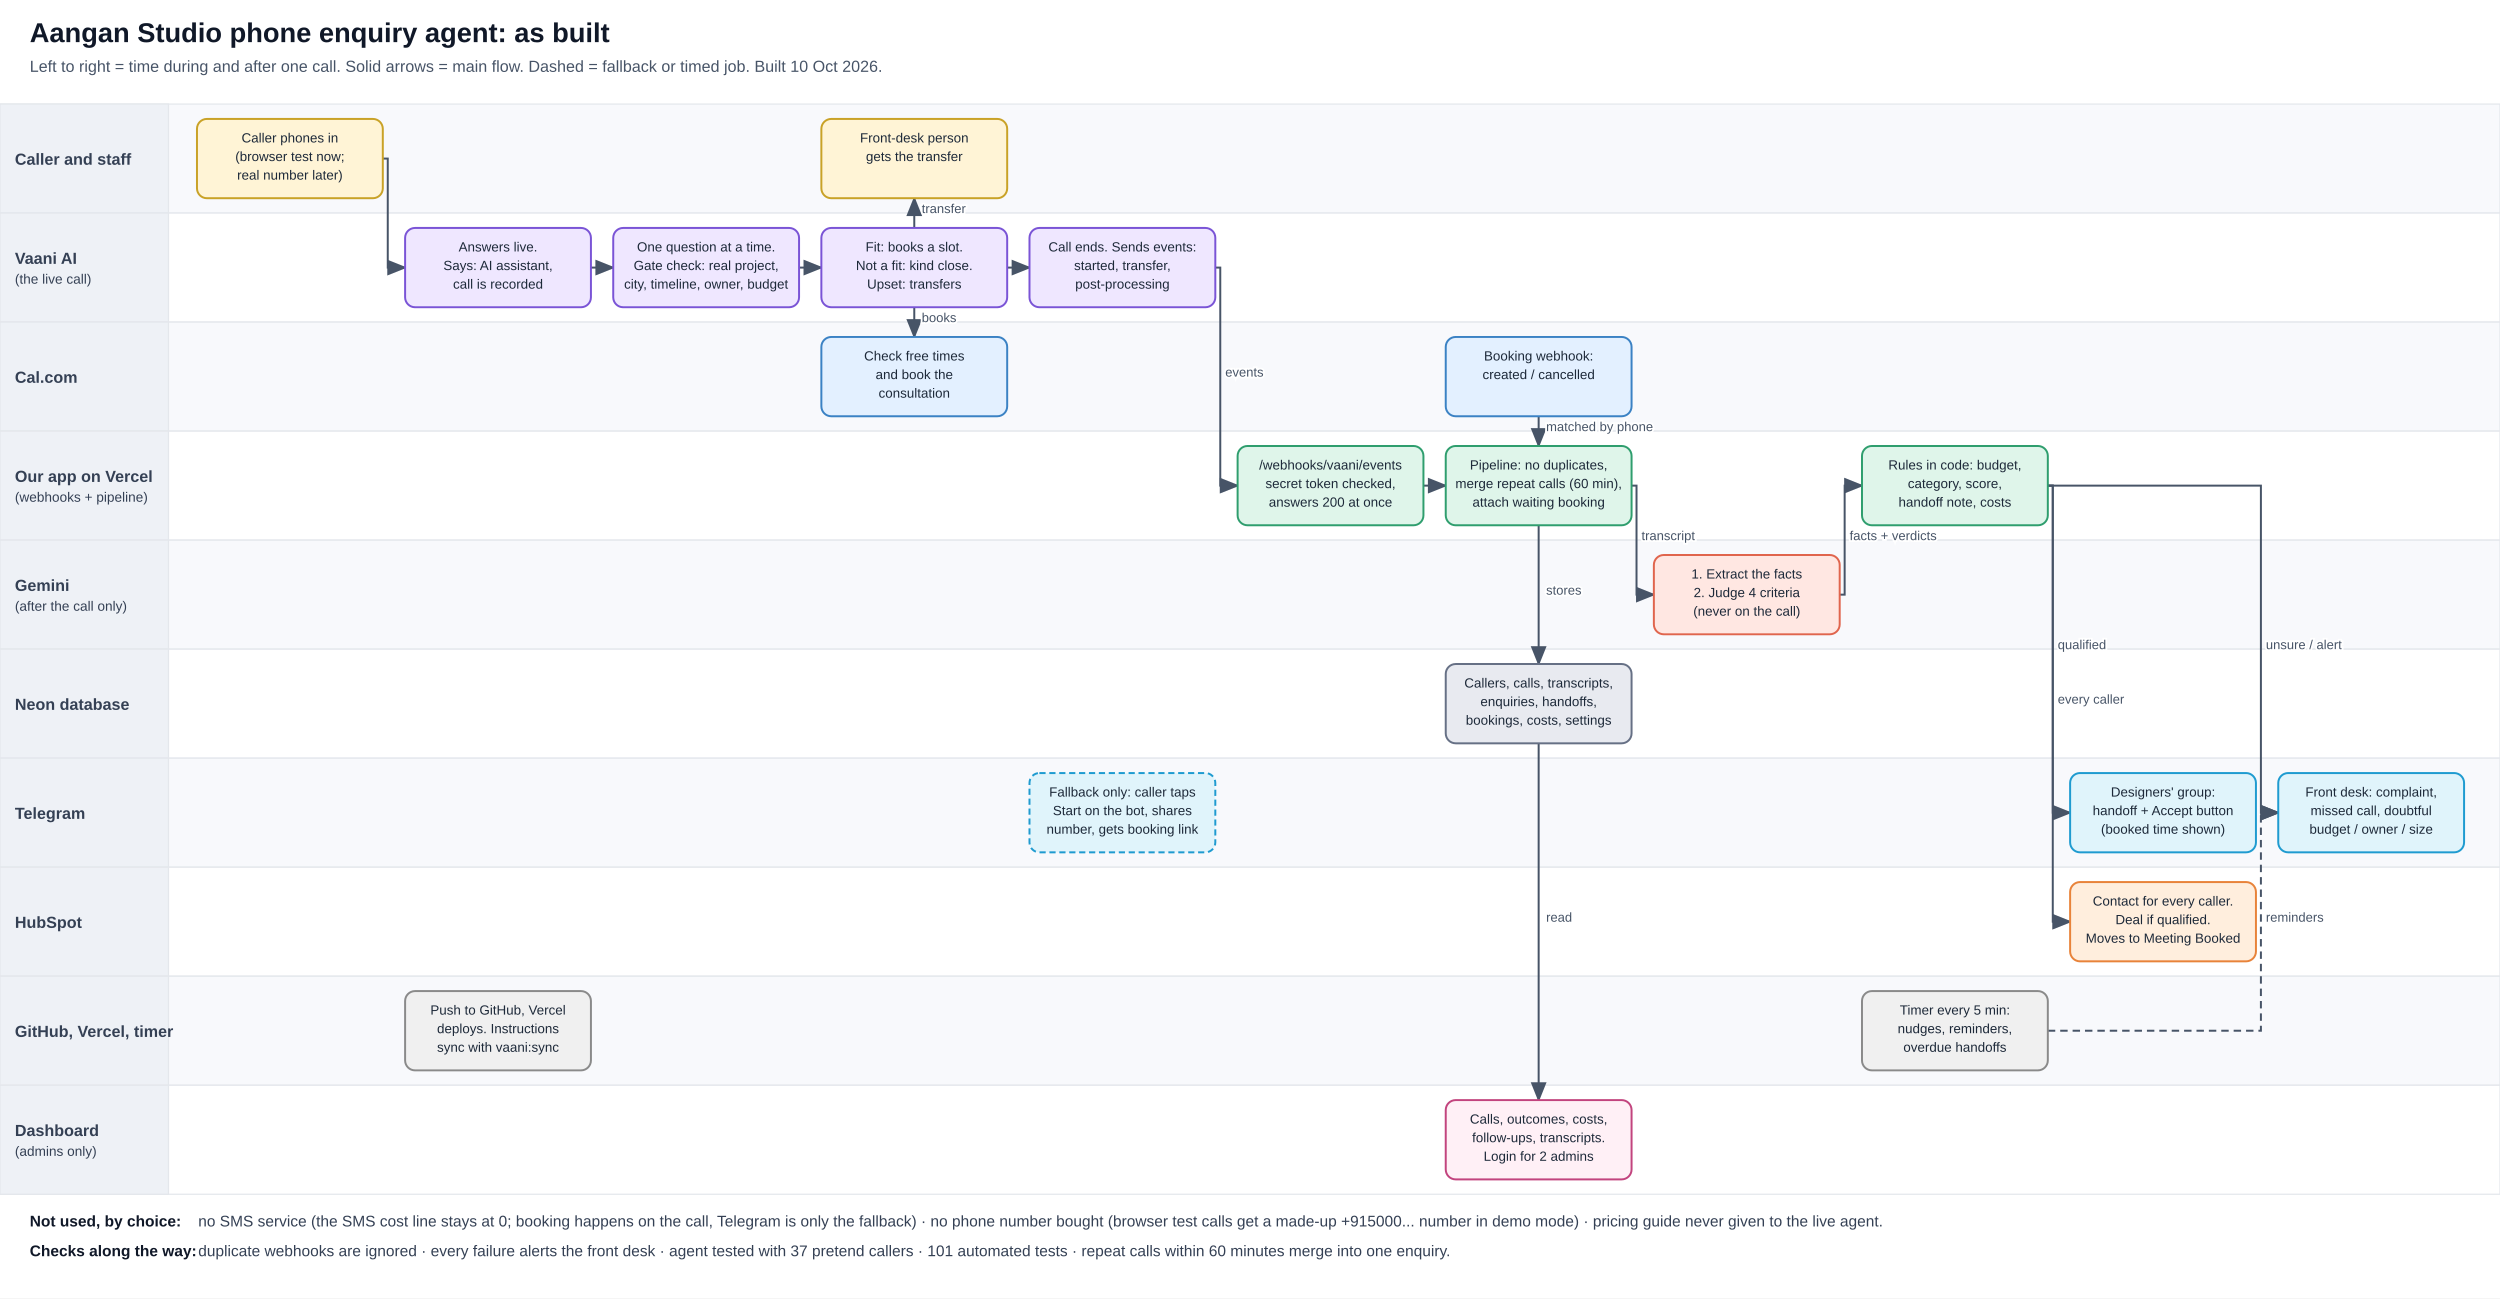
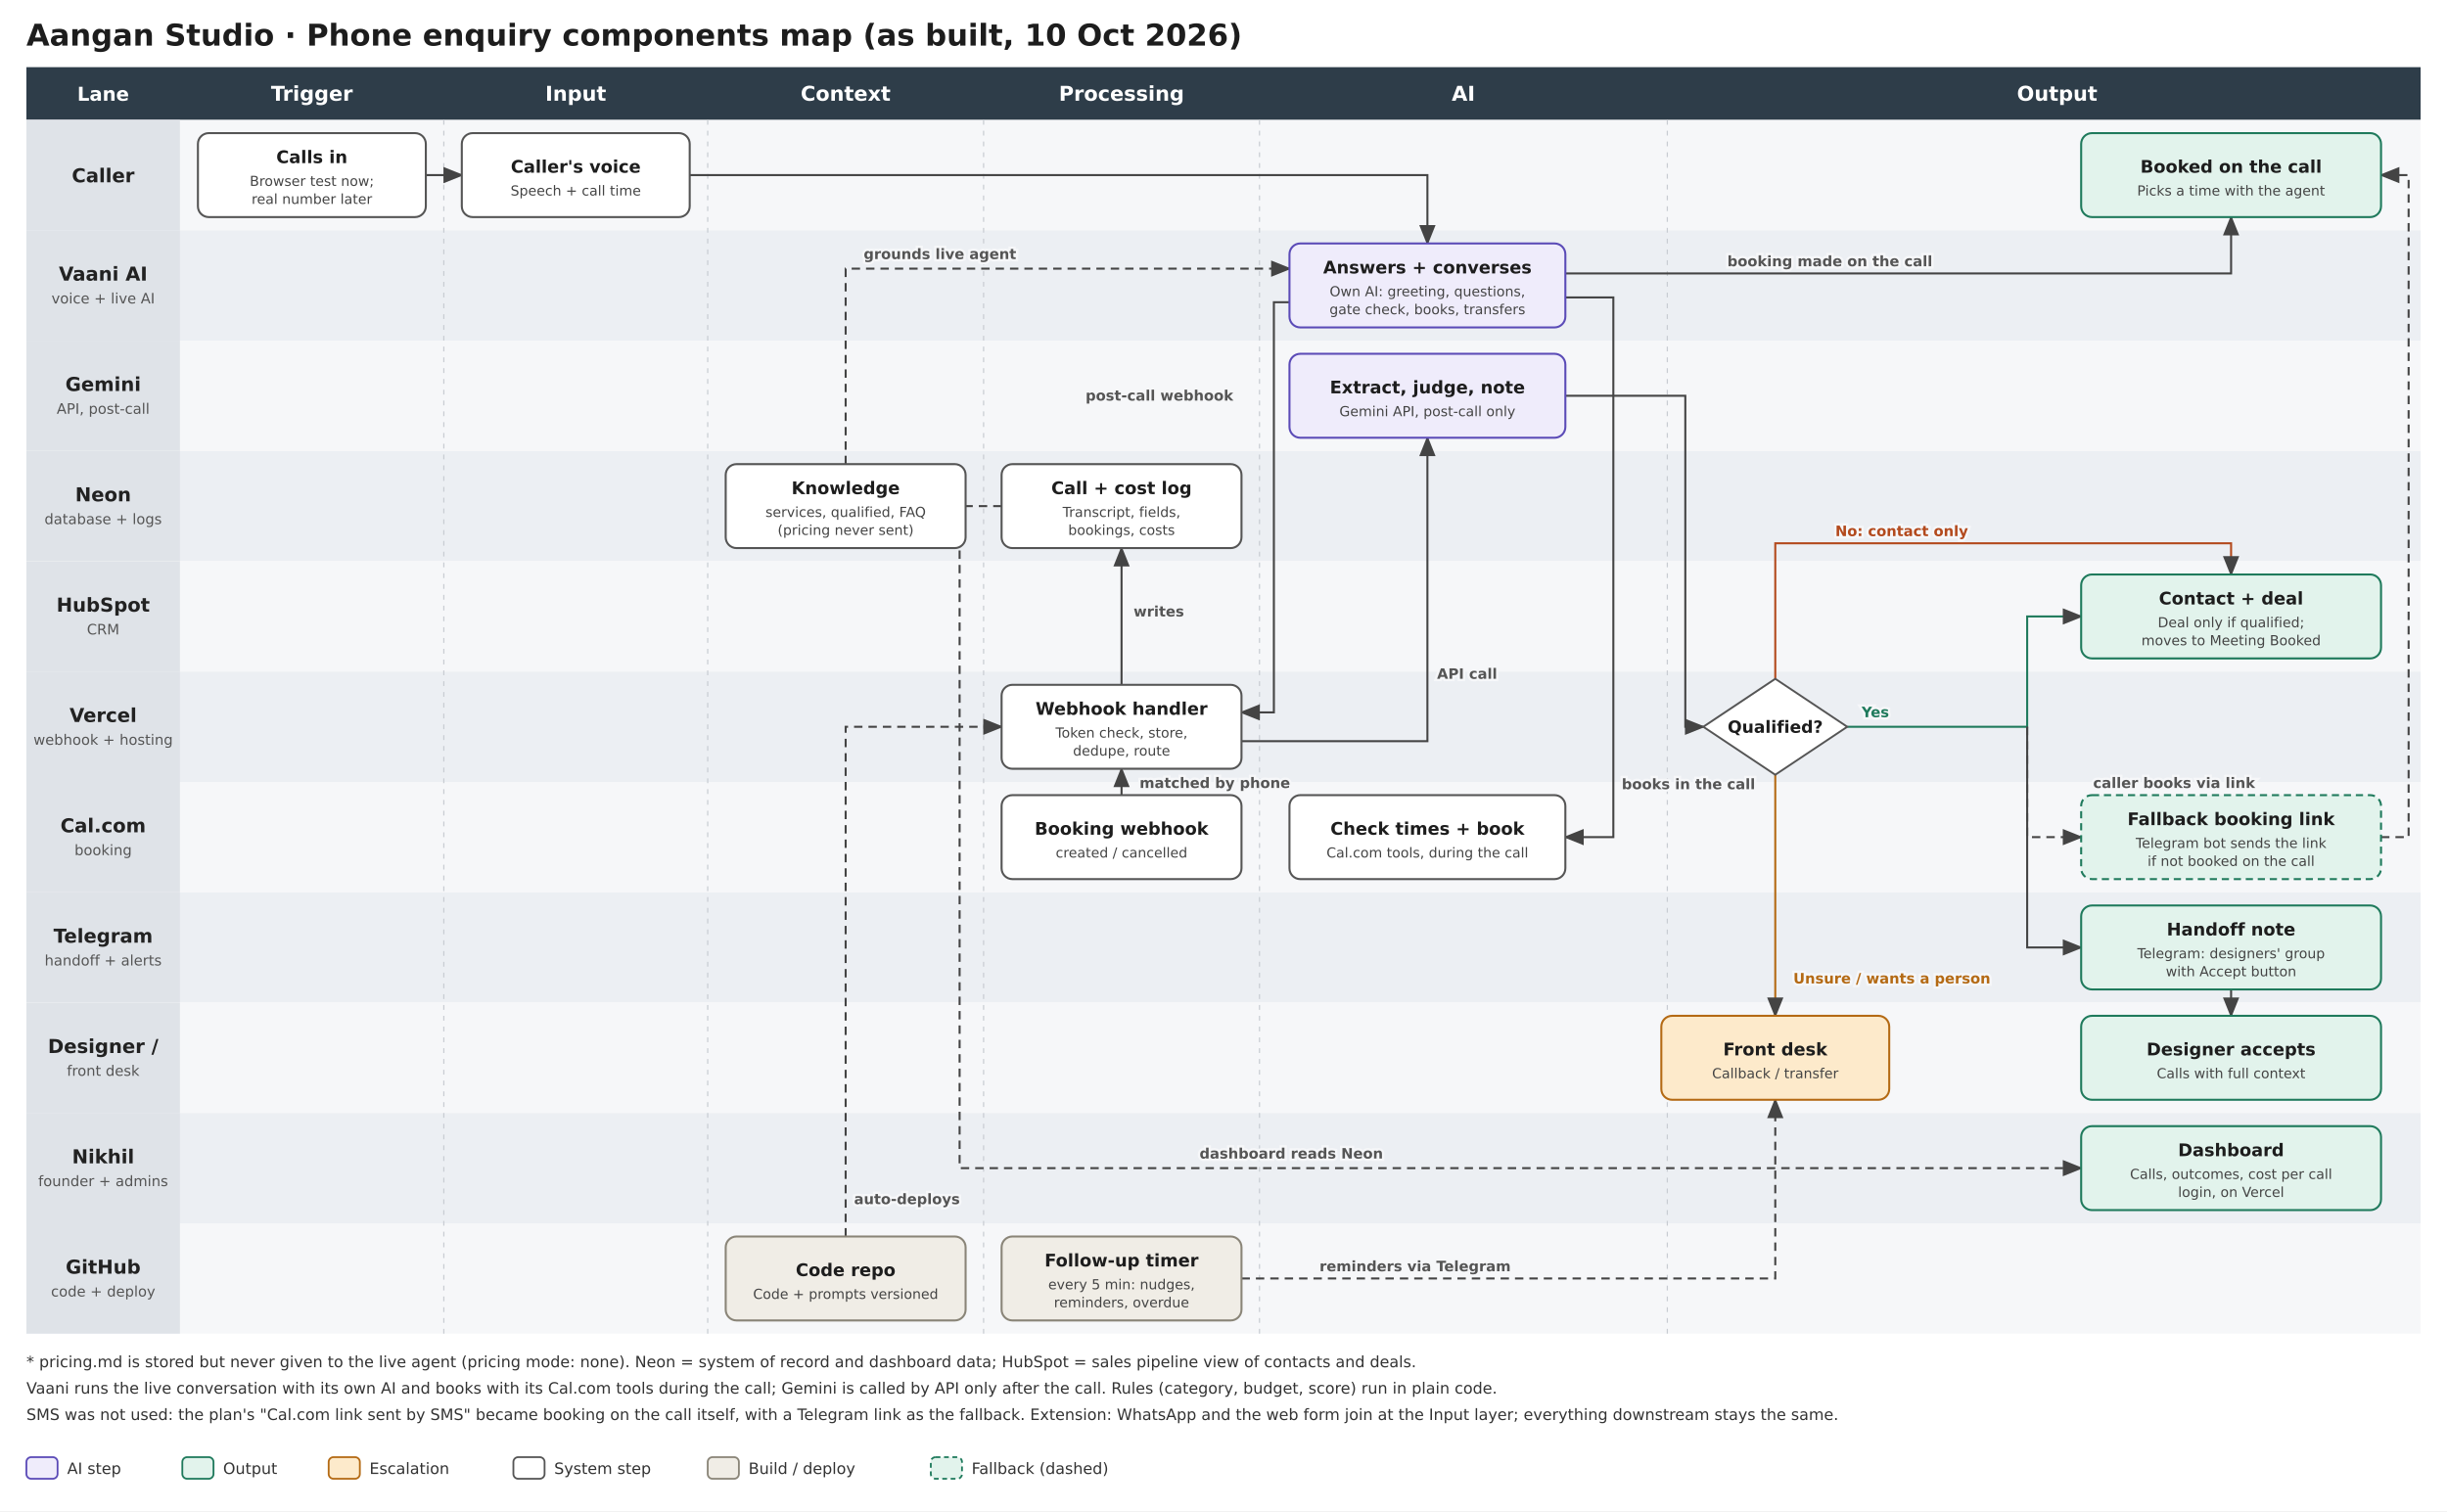
- <svg xmlns="http://www.w3.org/2000/svg" viewBox="0 0 2018 1048" width="2018" height="1048" font-family="Segoe UI, Arial, sans-serif">
-   <rect width="2018" height="1048" fill="#ffffff" />
+ <svg xmlns="http://www.w3.org/2000/svg" viewBox="0 0 2040 1260" width="2040" height="1260" font-family="DejaVu Sans, Verdana, Segoe UI, Arial, sans-serif">
+   <rect width="2040" height="1260" fill="#ffffff" />
  <defs>
    <marker id="ar" markerWidth="10" markerHeight="8" refX="9" refY="4" orient="auto">
-       <path d="M0,0 L10,4 L0,8 z" fill="#475467" />
+       <path d="M0,0 L10,4 L0,8 z" fill="#444" />
    </marker>
  </defs>
-   <text x="24" y="34" font-size="22" font-weight="700" fill="#101828">Aangan Studio phone enquiry agent: as built</text>
-   <text x="24" y="58" font-size="13" fill="#475467">Left to right = time during and after one call. Solid arrows = main flow. Dashed = fallback or timed job. Built 10 Oct 2026.</text>
-   <rect x="0" y="84" width="2018" height="88" fill="#f8f9fc" stroke="#e4e7ec" />
-   <rect x="0" y="84" width="136" height="88" fill="#eef1f6" stroke="#e4e7ec" />
-   <text x="12" y="133.0" font-size="13" font-weight="700" fill="#344054">Caller and staff</text>
-   <rect x="0" y="172" width="2018" height="88" fill="#ffffff" stroke="#e4e7ec" />
-   <rect x="0" y="172" width="136" height="88" fill="#eef1f6" stroke="#e4e7ec" />
-   <text x="12" y="213.0" font-size="13" font-weight="700" fill="#344054">Vaani AI</text>
-   <text x="12" y="229.0" font-size="11" font-weight="400" fill="#344054">(the live call)</text>
-   <rect x="0" y="260" width="2018" height="88" fill="#f8f9fc" stroke="#e4e7ec" />
-   <rect x="0" y="260" width="136" height="88" fill="#eef1f6" stroke="#e4e7ec" />
-   <text x="12" y="309.0" font-size="13" font-weight="700" fill="#344054">Cal.com</text>
-   <rect x="0" y="348" width="2018" height="88" fill="#ffffff" stroke="#e4e7ec" />
-   <rect x="0" y="348" width="136" height="88" fill="#eef1f6" stroke="#e4e7ec" />
-   <text x="12" y="389.0" font-size="13" font-weight="700" fill="#344054">Our app on Vercel</text>
-   <text x="12" y="405.0" font-size="11" font-weight="400" fill="#344054">(webhooks + pipeline)</text>
-   <rect x="0" y="436" width="2018" height="88" fill="#f8f9fc" stroke="#e4e7ec" />
-   <rect x="0" y="436" width="136" height="88" fill="#eef1f6" stroke="#e4e7ec" />
-   <text x="12" y="477.0" font-size="13" font-weight="700" fill="#344054">Gemini</text>
-   <text x="12" y="493.0" font-size="11" font-weight="400" fill="#344054">(after the call only)</text>
-   <rect x="0" y="524" width="2018" height="88" fill="#ffffff" stroke="#e4e7ec" />
-   <rect x="0" y="524" width="136" height="88" fill="#eef1f6" stroke="#e4e7ec" />
-   <text x="12" y="573.0" font-size="13" font-weight="700" fill="#344054">Neon database</text>
-   <rect x="0" y="612" width="2018" height="88" fill="#f8f9fc" stroke="#e4e7ec" />
-   <rect x="0" y="612" width="136" height="88" fill="#eef1f6" stroke="#e4e7ec" />
-   <text x="12" y="661.0" font-size="13" font-weight="700" fill="#344054">Telegram</text>
-   <rect x="0" y="700" width="2018" height="88" fill="#ffffff" stroke="#e4e7ec" />
-   <rect x="0" y="700" width="136" height="88" fill="#eef1f6" stroke="#e4e7ec" />
-   <text x="12" y="749.0" font-size="13" font-weight="700" fill="#344054">HubSpot</text>
-   <rect x="0" y="788" width="2018" height="88" fill="#f8f9fc" stroke="#e4e7ec" />
-   <rect x="0" y="788" width="136" height="88" fill="#eef1f6" stroke="#e4e7ec" />
-   <text x="12" y="837.0" font-size="13" font-weight="700" fill="#344054">GitHub, Vercel, timer</text>
-   <rect x="0" y="876" width="2018" height="88" fill="#ffffff" stroke="#e4e7ec" />
-   <rect x="0" y="876" width="136" height="88" fill="#eef1f6" stroke="#e4e7ec" />
-   <text x="12" y="917.0" font-size="13" font-weight="700" fill="#344054">Dashboard</text>
-   <text x="12" y="933.0" font-size="11" font-weight="400" fill="#344054">(admins only)</text>
-   <path d="M309,128 L313,128 L313,216 L327,216" fill="none" stroke="#475467" stroke-width="1.6" marker-end="url(#ar)" />
-   <path d="M477,216 L495,216" fill="none" stroke="#475467" stroke-width="1.6" marker-end="url(#ar)" />
-   <path d="M645,216 L663,216" fill="none" stroke="#475467" stroke-width="1.6" marker-end="url(#ar)" />
-   <path d="M738,248 L738,272" fill="none" stroke="#475467" stroke-width="1.6" marker-end="url(#ar)" />
-   <text x="744" y="260" font-size="10.5" fill="#475467" paint-order="stroke" stroke="#ffffff" stroke-width="3">books</text>
-   <path d="M738,184 L738,160" fill="none" stroke="#475467" stroke-width="1.6" marker-end="url(#ar)" />
-   <text x="744" y="172" font-size="10.5" fill="#475467" paint-order="stroke" stroke="#ffffff" stroke-width="3">transfer</text>
-   <path d="M813,216 L831,216" fill="none" stroke="#475467" stroke-width="1.6" marker-end="url(#ar)" />
-   <path d="M981,216 L985,216 L985,392 L999,392" fill="none" stroke="#475467" stroke-width="1.6" marker-end="url(#ar)" />
-   <text x="989" y="304" font-size="10.5" fill="#475467" paint-order="stroke" stroke="#ffffff" stroke-width="3">events</text>
-   <path d="M1149,392 L1167,392" fill="none" stroke="#475467" stroke-width="1.6" marker-end="url(#ar)" />
-   <path d="M1242,424 L1242,536" fill="none" stroke="#475467" stroke-width="1.6" marker-end="url(#ar)" />
-   <text x="1248" y="480" font-size="10.5" fill="#475467" paint-order="stroke" stroke="#ffffff" stroke-width="3">stores</text>
-   <path d="M1317,392 L1321,392 L1321,480 L1335,480" fill="none" stroke="#475467" stroke-width="1.6" marker-end="url(#ar)" />
-   <text x="1325" y="436" font-size="10.5" fill="#475467" paint-order="stroke" stroke="#ffffff" stroke-width="3">transcript</text>
-   <path d="M1485,480 L1489,480 L1489,392 L1503,392" fill="none" stroke="#475467" stroke-width="1.6" marker-end="url(#ar)" />
-   <text x="1493" y="436" font-size="10.5" fill="#475467" paint-order="stroke" stroke="#ffffff" stroke-width="3">facts + verdicts</text>
-   <path d="M1653,392 L1657,392 L1657,656 L1671,656" fill="none" stroke="#475467" stroke-width="1.6" marker-end="url(#ar)" />
-   <text x="1661" y="524" font-size="10.5" fill="#475467" paint-order="stroke" stroke="#ffffff" stroke-width="3">qualified</text>
-   <path d="M1653,392 L1825,392 L1825,656 L1839,656" fill="none" stroke="#475467" stroke-width="1.6" marker-end="url(#ar)" />
-   <text x="1829" y="524" font-size="10.5" fill="#475467" paint-order="stroke" stroke="#ffffff" stroke-width="3">unsure / alert</text>
-   <path d="M1653,392 L1657,392 L1657,744 L1671,744" fill="none" stroke="#475467" stroke-width="1.6" marker-end="url(#ar)" />
-   <text x="1661" y="568" font-size="10.5" fill="#475467" paint-order="stroke" stroke="#ffffff" stroke-width="3">every caller</text>
-   <path d="M1242,336 L1242,360" fill="none" stroke="#475467" stroke-width="1.6" marker-end="url(#ar)" />
-   <text x="1248" y="348" font-size="10.5" fill="#475467" paint-order="stroke" stroke="#ffffff" stroke-width="3">matched by phone</text>
-   <path d="M1242,600 L1242,888" fill="none" stroke="#475467" stroke-width="1.6" marker-end="url(#ar)" />
-   <text x="1248" y="744" font-size="10.5" fill="#475467" paint-order="stroke" stroke="#ffffff" stroke-width="3">read</text>
-   <path d="M1653,832 L1825,832 L1825,656 L1839,656" fill="none" stroke="#475467" stroke-width="1.6" stroke-dasharray="6 4" marker-end="url(#ar)" />
-   <text x="1829" y="744" font-size="10.5" fill="#475467" paint-order="stroke" stroke="#ffffff" stroke-width="3">reminders</text>
-   <rect x="159" y="96" width="150" height="64" rx="8" fill="#fff4d6" stroke="#c9a227" stroke-width="1.6" />
-   <text x="234" y="115" font-size="10.8" text-anchor="middle" fill="#1d2939">Caller phones in</text>
-   <text x="234" y="130" font-size="10.8" text-anchor="middle" fill="#1d2939">(browser test now;</text>
-   <text x="234" y="145" font-size="10.8" text-anchor="middle" fill="#1d2939">real number later)</text>
-   <rect x="663" y="96" width="150" height="64" rx="8" fill="#fff4d6" stroke="#c9a227" stroke-width="1.6" />
-   <text x="738" y="115" font-size="10.8" text-anchor="middle" fill="#1d2939">Front-desk person</text>
-   <text x="738" y="130" font-size="10.8" text-anchor="middle" fill="#1d2939">gets the transfer</text>
-   <rect x="327" y="184" width="150" height="64" rx="8" fill="#efe7ff" stroke="#7a54d6" stroke-width="1.6" />
-   <text x="402" y="203" font-size="10.8" text-anchor="middle" fill="#1d2939">Answers live.</text>
-   <text x="402" y="218" font-size="10.8" text-anchor="middle" fill="#1d2939">Says: AI assistant,</text>
-   <text x="402" y="233" font-size="10.8" text-anchor="middle" fill="#1d2939">call is recorded</text>
-   <rect x="495" y="184" width="150" height="64" rx="8" fill="#efe7ff" stroke="#7a54d6" stroke-width="1.6" />
-   <text x="570" y="203" font-size="10.8" text-anchor="middle" fill="#1d2939">One question at a time.</text>
-   <text x="570" y="218" font-size="10.8" text-anchor="middle" fill="#1d2939">Gate check: real project,</text>
-   <text x="570" y="233" font-size="10.8" text-anchor="middle" fill="#1d2939">city, timeline, owner, budget</text>
-   <rect x="663" y="184" width="150" height="64" rx="8" fill="#efe7ff" stroke="#7a54d6" stroke-width="1.6" />
-   <text x="738" y="203" font-size="10.8" text-anchor="middle" fill="#1d2939">Fit: books a slot.</text>
-   <text x="738" y="218" font-size="10.8" text-anchor="middle" fill="#1d2939">Not a fit: kind close.</text>
-   <text x="738" y="233" font-size="10.8" text-anchor="middle" fill="#1d2939">Upset: transfers</text>
-   <rect x="831" y="184" width="150" height="64" rx="8" fill="#efe7ff" stroke="#7a54d6" stroke-width="1.6" />
-   <text x="906" y="203" font-size="10.8" text-anchor="middle" fill="#1d2939">Call ends. Sends events:</text>
-   <text x="906" y="218" font-size="10.8" text-anchor="middle" fill="#1d2939">started, transfer,</text>
-   <text x="906" y="233" font-size="10.8" text-anchor="middle" fill="#1d2939">post-processing</text>
-   <rect x="663" y="272" width="150" height="64" rx="8" fill="#e3f0ff" stroke="#3b82c4" stroke-width="1.6" />
-   <text x="738" y="291" font-size="10.8" text-anchor="middle" fill="#1d2939">Check free times</text>
-   <text x="738" y="306" font-size="10.8" text-anchor="middle" fill="#1d2939">and book the</text>
-   <text x="738" y="321" font-size="10.8" text-anchor="middle" fill="#1d2939">consultation</text>
-   <rect x="1167" y="272" width="150" height="64" rx="8" fill="#e3f0ff" stroke="#3b82c4" stroke-width="1.6" />
-   <text x="1242" y="291" font-size="10.8" text-anchor="middle" fill="#1d2939">Booking webhook:</text>
-   <text x="1242" y="306" font-size="10.8" text-anchor="middle" fill="#1d2939">created / cancelled</text>
-   <rect x="999" y="360" width="150" height="64" rx="8" fill="#dff5ea" stroke="#2f9e6e" stroke-width="1.6" />
-   <text x="1074" y="379" font-size="10.8" text-anchor="middle" fill="#1d2939">/webhooks/vaani/events</text>
-   <text x="1074" y="394" font-size="10.8" text-anchor="middle" fill="#1d2939">secret token checked,</text>
-   <text x="1074" y="409" font-size="10.8" text-anchor="middle" fill="#1d2939">answers 200 at once</text>
-   <rect x="1167" y="360" width="150" height="64" rx="8" fill="#dff5ea" stroke="#2f9e6e" stroke-width="1.6" />
-   <text x="1242" y="379" font-size="10.8" text-anchor="middle" fill="#1d2939">Pipeline: no duplicates,</text>
-   <text x="1242" y="394" font-size="10.8" text-anchor="middle" fill="#1d2939">merge repeat calls (60 min),</text>
-   <text x="1242" y="409" font-size="10.8" text-anchor="middle" fill="#1d2939">attach waiting booking</text>
-   <rect x="1503" y="360" width="150" height="64" rx="8" fill="#dff5ea" stroke="#2f9e6e" stroke-width="1.6" />
-   <text x="1578" y="379" font-size="10.8" text-anchor="middle" fill="#1d2939">Rules in code: budget,</text>
-   <text x="1578" y="394" font-size="10.8" text-anchor="middle" fill="#1d2939">category, score,</text>
-   <text x="1578" y="409" font-size="10.8" text-anchor="middle" fill="#1d2939">handoff note, costs</text>
-   <rect x="1335" y="448" width="150" height="64" rx="8" fill="#ffe7e2" stroke="#e0654d" stroke-width="1.6" />
-   <text x="1410" y="467" font-size="10.8" text-anchor="middle" fill="#1d2939">1. Extract the facts</text>
-   <text x="1410" y="482" font-size="10.8" text-anchor="middle" fill="#1d2939">2. Judge 4 criteria</text>
-   <text x="1410" y="497" font-size="10.8" text-anchor="middle" fill="#1d2939">(never on the call)</text>
-   <rect x="1167" y="536" width="150" height="64" rx="8" fill="#e8eaf0" stroke="#667085" stroke-width="1.6" />
-   <text x="1242" y="555" font-size="10.8" text-anchor="middle" fill="#1d2939">Callers, calls, transcripts,</text>
-   <text x="1242" y="570" font-size="10.8" text-anchor="middle" fill="#1d2939">enquiries, handoffs,</text>
-   <text x="1242" y="585" font-size="10.8" text-anchor="middle" fill="#1d2939">bookings, costs, settings</text>
-   <rect x="1671" y="624" width="150" height="64" rx="8" fill="#e0f4fb" stroke="#1f9bd0" stroke-width="1.6" />
-   <text x="1746" y="643" font-size="10.8" text-anchor="middle" fill="#1d2939">Designers' group:</text>
-   <text x="1746" y="658" font-size="10.8" text-anchor="middle" fill="#1d2939">handoff + Accept button</text>
-   <text x="1746" y="673" font-size="10.8" text-anchor="middle" fill="#1d2939">(booked time shown)</text>
-   <rect x="1839" y="624" width="150" height="64" rx="8" fill="#e0f4fb" stroke="#1f9bd0" stroke-width="1.6" />
-   <text x="1914" y="643" font-size="10.8" text-anchor="middle" fill="#1d2939">Front desk: complaint,</text>
-   <text x="1914" y="658" font-size="10.8" text-anchor="middle" fill="#1d2939">missed call, doubtful</text>
-   <text x="1914" y="673" font-size="10.8" text-anchor="middle" fill="#1d2939">budget / owner / size</text>
-   <rect x="831" y="624" width="150" height="64" rx="8" fill="#e0f4fb" stroke="#1f9bd0" stroke-width="1.6" stroke-dasharray="5 3" />
-   <text x="906" y="643" font-size="10.8" text-anchor="middle" fill="#1d2939">Fallback only: caller taps</text>
-   <text x="906" y="658" font-size="10.8" text-anchor="middle" fill="#1d2939">Start on the bot, shares</text>
-   <text x="906" y="673" font-size="10.8" text-anchor="middle" fill="#1d2939">number, gets booking link</text>
-   <rect x="1671" y="712" width="150" height="64" rx="8" fill="#ffeedd" stroke="#e8833a" stroke-width="1.6" />
-   <text x="1746" y="731" font-size="10.8" text-anchor="middle" fill="#1d2939">Contact for every caller.</text>
-   <text x="1746" y="746" font-size="10.8" text-anchor="middle" fill="#1d2939">Deal if qualified.</text>
-   <text x="1746" y="761" font-size="10.8" text-anchor="middle" fill="#1d2939">Moves to Meeting Booked</text>
-   <rect x="1503" y="800" width="150" height="64" rx="8" fill="#f0f0f0" stroke="#8a8a8a" stroke-width="1.6" />
-   <text x="1578" y="819" font-size="10.8" text-anchor="middle" fill="#1d2939">Timer every 5 min:</text>
-   <text x="1578" y="834" font-size="10.8" text-anchor="middle" fill="#1d2939">nudges, reminders,</text>
-   <text x="1578" y="849" font-size="10.8" text-anchor="middle" fill="#1d2939">overdue handoffs</text>
-   <rect x="327" y="800" width="150" height="64" rx="8" fill="#f0f0f0" stroke="#8a8a8a" stroke-width="1.6" />
-   <text x="402" y="819" font-size="10.8" text-anchor="middle" fill="#1d2939">Push to GitHub, Vercel</text>
-   <text x="402" y="834" font-size="10.8" text-anchor="middle" fill="#1d2939">deploys. Instructions</text>
-   <text x="402" y="849" font-size="10.8" text-anchor="middle" fill="#1d2939">sync with vaani:sync</text>
-   <rect x="1167" y="888" width="150" height="64" rx="8" fill="#fff0f6" stroke="#c2447e" stroke-width="1.6" />
-   <text x="1242" y="907" font-size="10.8" text-anchor="middle" fill="#1d2939">Calls, outcomes, costs,</text>
-   <text x="1242" y="922" font-size="10.8" text-anchor="middle" fill="#1d2939">follow-ups, transcripts.</text>
-   <text x="1242" y="937" font-size="10.8" text-anchor="middle" fill="#1d2939">Login for 2 admins</text>
-   <text x="24" y="990" font-size="12.5" font-weight="700" fill="#101828">Not used, by choice:</text>
-   <text x="160" y="990" font-size="12.5" fill="#344054">no SMS service (the SMS cost line stays at 0; booking happens on the call, Telegram is only the fallback) · no phone number bought (browser test calls get a made-up +915000... number in demo mode) · pricing guide never given to the live agent.</text>
-   <text x="24" y="1014" font-size="12.5" font-weight="700" fill="#101828">Checks along the way:</text>
-   <text x="160" y="1014" font-size="12.5" fill="#344054">duplicate webhooks are ignored · every failure alerts the front desk · agent tested with 37 pretend callers · 101 automated tests · repeat calls within 60 minutes merge into one enquiry.</text>
+   <text x="22" y="38" font-size="25" font-weight="700" fill="#1d1d1d">Aangan Studio · Phone enquiry components map (as built, 10 Oct 2026)</text>
+   <rect x="22" y="56" width="1996" height="44" fill="#2e3d49" />
+   <text x="86" y="84" font-size="16" font-weight="700" fill="#ffffff" text-anchor="middle">Lane</text>
+   <text x="260" y="84" font-size="17" font-weight="700" fill="#ffffff" text-anchor="middle">Trigger</text>
+   <text x="480" y="84" font-size="17" font-weight="700" fill="#ffffff" text-anchor="middle">Input</text>
+   <text x="705" y="84" font-size="17" font-weight="700" fill="#ffffff" text-anchor="middle">Context</text>
+   <text x="935" y="84" font-size="17" font-weight="700" fill="#ffffff" text-anchor="middle">Processing</text>
+   <text x="1220" y="84" font-size="17" font-weight="700" fill="#ffffff" text-anchor="middle">AI</text>
+   <text x="1715" y="84" font-size="17" font-weight="700" fill="#ffffff" text-anchor="middle">Output</text>
+   <rect x="22" y="100" width="1996" height="92" fill="#f6f7f9" />
+   <rect x="22" y="100" width="128" height="92" fill="#dfe3e8" />
+   <text x="86" y="152" font-size="16" font-weight="700" fill="#222" text-anchor="middle">Caller</text>
+   <rect x="22" y="192" width="1996" height="92" fill="#eceff3" />
+   <rect x="22" y="192" width="128" height="92" fill="#dfe3e8" />
+   <text x="86" y="234" font-size="16" font-weight="700" fill="#222" text-anchor="middle">Vaani AI</text>
+   <text x="86" y="253" font-size="12" fill="#555" text-anchor="middle">voice + live AI</text>
+   <rect x="22" y="284" width="1996" height="92" fill="#f6f7f9" />
+   <rect x="22" y="284" width="128" height="92" fill="#dfe3e8" />
+   <text x="86" y="326" font-size="16" font-weight="700" fill="#222" text-anchor="middle">Gemini</text>
+   <text x="86" y="345" font-size="12" fill="#555" text-anchor="middle">API, post-call</text>
+   <rect x="22" y="376" width="1996" height="92" fill="#eceff3" />
+   <rect x="22" y="376" width="128" height="92" fill="#dfe3e8" />
+   <text x="86" y="418" font-size="16" font-weight="700" fill="#222" text-anchor="middle">Neon</text>
+   <text x="86" y="437" font-size="12" fill="#555" text-anchor="middle">database + logs</text>
+   <rect x="22" y="468" width="1996" height="92" fill="#f6f7f9" />
+   <rect x="22" y="468" width="128" height="92" fill="#dfe3e8" />
+   <text x="86" y="510" font-size="16" font-weight="700" fill="#222" text-anchor="middle">HubSpot</text>
+   <text x="86" y="529" font-size="12" fill="#555" text-anchor="middle">CRM</text>
+   <rect x="22" y="560" width="1996" height="92" fill="#eceff3" />
+   <rect x="22" y="560" width="128" height="92" fill="#dfe3e8" />
+   <text x="86" y="602" font-size="16" font-weight="700" fill="#222" text-anchor="middle">Vercel</text>
+   <text x="86" y="621" font-size="12" fill="#555" text-anchor="middle">webhook + hosting</text>
+   <rect x="22" y="652" width="1996" height="92" fill="#f6f7f9" />
+   <rect x="22" y="652" width="128" height="92" fill="#dfe3e8" />
+   <text x="86" y="694" font-size="16" font-weight="700" fill="#222" text-anchor="middle">Cal.com</text>
+   <text x="86" y="713" font-size="12" fill="#555" text-anchor="middle">booking</text>
+   <rect x="22" y="744" width="1996" height="92" fill="#eceff3" />
+   <rect x="22" y="744" width="128" height="92" fill="#dfe3e8" />
+   <text x="86" y="786" font-size="16" font-weight="700" fill="#222" text-anchor="middle">Telegram</text>
+   <text x="86" y="805" font-size="12" fill="#555" text-anchor="middle">handoff + alerts</text>
+   <rect x="22" y="836" width="1996" height="92" fill="#f6f7f9" />
+   <rect x="22" y="836" width="128" height="92" fill="#dfe3e8" />
+   <text x="86" y="878" font-size="16" font-weight="700" fill="#222" text-anchor="middle">Designer /</text>
+   <text x="86" y="897" font-size="12" fill="#555" text-anchor="middle">front desk</text>
+   <rect x="22" y="928" width="1996" height="92" fill="#eceff3" />
+   <rect x="22" y="928" width="128" height="92" fill="#dfe3e8" />
+   <text x="86" y="970" font-size="16" font-weight="700" fill="#222" text-anchor="middle">Nikhil</text>
+   <text x="86" y="989" font-size="12" fill="#555" text-anchor="middle">founder + admins</text>
+   <rect x="22" y="1020" width="1996" height="92" fill="#f6f7f9" />
+   <rect x="22" y="1020" width="128" height="92" fill="#dfe3e8" />
+   <text x="86" y="1062" font-size="16" font-weight="700" fill="#222" text-anchor="middle">GitHub</text>
+   <text x="86" y="1081" font-size="12" fill="#555" text-anchor="middle">code + deploy</text>
+   <line x1="370" y1="100" x2="370" y2="1112" stroke="#c8ccd2" stroke-dasharray="4 5" />
+   <line x1="590" y1="100" x2="590" y2="1112" stroke="#c8ccd2" stroke-dasharray="4 5" />
+   <line x1="820" y1="100" x2="820" y2="1112" stroke="#c8ccd2" stroke-dasharray="4 5" />
+   <line x1="1050" y1="100" x2="1050" y2="1112" stroke="#c8ccd2" stroke-dasharray="4 5" />
+   <line x1="1390" y1="100" x2="1390" y2="1112" stroke="#c8ccd2" stroke-dasharray="4 5" />
+   <path d="M355,146 L385,146" fill="none" stroke="#444444" stroke-width="1.7" marker-end="url(#ar)" />
+   <path d="M575,146 L1190,146 L1190,203" fill="none" stroke="#444444" stroke-width="1.7" marker-end="url(#ar)" />
+   <path d="M705,387 L705,224 L1075,224" fill="none" stroke="#444444" stroke-width="1.7" stroke-dasharray="7 5" marker-end="url(#ar)" />
+   <text x="720" y="216" font-size="12" font-weight="700" fill="#555555" paint-order="stroke" stroke="#f6f7f9" stroke-width="4">grounds live agent</text>
+   <path d="M1075,252 L1062,252 L1062,594 L1035,594" fill="none" stroke="#444444" stroke-width="1.7" marker-end="url(#ar)" />
+   <text x="905" y="334" font-size="12" font-weight="700" fill="#555555" paint-order="stroke" stroke="#f6f7f9" stroke-width="4">post-call webhook</text>
+   <path d="M1035,618 L1190,618 L1190,365" fill="none" stroke="#444444" stroke-width="1.7" marker-end="url(#ar)" />
+   <text x="1198" y="566" font-size="12" font-weight="700" fill="#555555" paint-order="stroke" stroke="#f6f7f9" stroke-width="4">API call</text>
+   <path d="M935,571 L935,457" fill="none" stroke="#444444" stroke-width="1.7" marker-end="url(#ar)" />
+   <text x="945" y="514" font-size="12" font-weight="700" fill="#555555" paint-order="stroke" stroke="#f6f7f9" stroke-width="4">writes</text>
+   <path d="M1305,248 L1345,248 L1345,698 L1305,698" fill="none" stroke="#444444" stroke-width="1.7" marker-end="url(#ar)" />
+   <text x="1352" y="658" font-size="12" font-weight="700" fill="#555555" paint-order="stroke" stroke="#f6f7f9" stroke-width="4">books in the call</text>
+   <path d="M1305,228 L1860,228 L1860,181" fill="none" stroke="#444444" stroke-width="1.7" marker-end="url(#ar)" />
+   <text x="1440" y="222" font-size="12" font-weight="700" fill="#555555" paint-order="stroke" stroke="#f6f7f9" stroke-width="4">booking made on the call</text>
+   <path d="M935,663 L935,641" fill="none" stroke="#444444" stroke-width="1.7" marker-end="url(#ar)" />
+   <text x="950" y="657" font-size="12" font-weight="700" fill="#555555" paint-order="stroke" stroke="#f6f7f9" stroke-width="4">matched by phone</text>
+   <path d="M1305,330 L1405,330 L1405,606 L1420,606" fill="none" stroke="#444444" stroke-width="1.7" marker-end="url(#ar)" />
+   <path d="M1540,606 L1690,606 L1690,514 L1735,514" fill="none" stroke="#1f7a5c" stroke-width="1.7" marker-end="url(#ar)" />
+   <text x="1552" y="598" font-size="12" font-weight="700" fill="#1f7a5c" paint-order="stroke" stroke="#f6f7f9" stroke-width="4">Yes</text>
+   <path d="M1690,606 L1690,698 L1735,698" fill="none" stroke="#444444" stroke-width="1.7" stroke-dasharray="7 5" marker-end="url(#ar)" />
+   <path d="M1690,606 L1690,790 L1735,790" fill="none" stroke="#444444" stroke-width="1.7" marker-end="url(#ar)" />
+   <path d="M1480,566 L1480,453 L1860,453 L1860,479" fill="none" stroke="#b34a1d" stroke-width="1.7" marker-end="url(#ar)" />
+   <text x="1530" y="447" font-size="12" font-weight="700" fill="#b34a1d" paint-order="stroke" stroke="#f6f7f9" stroke-width="4">No: contact only</text>
+   <path d="M1480,646 L1480,847" fill="none" stroke="#b46a14" stroke-width="1.7" marker-end="url(#ar)" />
+   <text x="1495" y="820" font-size="12" font-weight="700" fill="#b46a14" paint-order="stroke" stroke="#f6f7f9" stroke-width="4">Unsure / wants a person</text>
+   <path d="M1860,825 L1860,847" fill="none" stroke="#444444" stroke-width="1.7" marker-end="url(#ar)" />
+   <path d="M1985,698 L2008,698 L2008,146 L1985,146" fill="none" stroke="#444444" stroke-width="1.7" stroke-dasharray="7 5" marker-end="url(#ar)" />
+   <text x="1745" y="657" font-size="12" font-weight="700" fill="#555555" paint-order="stroke" stroke="#f6f7f9" stroke-width="4">caller books via link</text>
+   <path d="M835,422 L800,422 L800,974 L1735,974" fill="none" stroke="#444444" stroke-width="1.7" stroke-dasharray="7 5" marker-end="url(#ar)" />
+   <text x="1000" y="966" font-size="12" font-weight="700" fill="#555555" paint-order="stroke" stroke="#f6f7f9" stroke-width="4">dashboard reads Neon</text>
+   <path d="M705,1031 L705,606 L835,606" fill="none" stroke="#444444" stroke-width="1.7" stroke-dasharray="7 5" marker-end="url(#ar)" />
+   <text x="712" y="1004" font-size="12" font-weight="700" fill="#555555" paint-order="stroke" stroke="#f6f7f9" stroke-width="4">auto-deploys</text>
+   <path d="M1035,1066 L1480,1066 L1480,917" fill="none" stroke="#444444" stroke-width="1.7" stroke-dasharray="7 5" marker-end="url(#ar)" />
+   <text x="1100" y="1060" font-size="12" font-weight="700" fill="#555555" paint-order="stroke" stroke="#f6f7f9" stroke-width="4">reminders via Telegram</text>
+   <rect x="165" y="111" width="190" height="70" rx="9" fill="#ffffff" stroke="#555555" stroke-width="1.7" />
+   <text x="260" y="136" font-size="14.5" font-weight="700" fill="#1d1d1d" text-anchor="middle">Calls in</text>
+   <text x="260" y="155" font-size="11.5" fill="#444" text-anchor="middle">Browser test now;</text>
+   <text x="260" y="170" font-size="11.5" fill="#444" text-anchor="middle">real number later</text>
+   <rect x="385" y="111" width="190" height="70" rx="9" fill="#ffffff" stroke="#555555" stroke-width="1.7" />
+   <text x="480" y="144" font-size="14.5" font-weight="700" fill="#1d1d1d" text-anchor="middle">Caller's voice</text>
+   <text x="480" y="163" font-size="11.5" fill="#444" text-anchor="middle">Speech + call time</text>
+   <rect x="1735" y="111" width="250" height="70" rx="9" fill="#e2f3ec" stroke="#1f7a5c" stroke-width="1.7" />
+   <text x="1860" y="144" font-size="14.5" font-weight="700" fill="#1d1d1d" text-anchor="middle">Booked on the call</text>
+   <text x="1860" y="163" font-size="11.5" fill="#444" text-anchor="middle">Picks a time with the agent</text>
+   <rect x="1075" y="203" width="230" height="70" rx="9" fill="#efecfb" stroke="#5b4bb7" stroke-width="1.7" />
+   <text x="1190" y="228" font-size="14.5" font-weight="700" fill="#1d1d1d" text-anchor="middle">Answers + converses</text>
+   <text x="1190" y="247" font-size="11.5" fill="#444" text-anchor="middle">Own AI: greeting, questions,</text>
+   <text x="1190" y="262" font-size="11.5" fill="#444" text-anchor="middle">gate check, books, transfers</text>
+   <rect x="1075" y="295" width="230" height="70" rx="9" fill="#efecfb" stroke="#5b4bb7" stroke-width="1.7" />
+   <text x="1190" y="328" font-size="14.5" font-weight="700" fill="#1d1d1d" text-anchor="middle">Extract, judge, note</text>
+   <text x="1190" y="347" font-size="11.5" fill="#444" text-anchor="middle">Gemini API, post-call only</text>
+   <rect x="605" y="387" width="200" height="70" rx="9" fill="#ffffff" stroke="#555555" stroke-width="1.7" />
+   <text x="705" y="412" font-size="14.5" font-weight="700" fill="#1d1d1d" text-anchor="middle">Knowledge</text>
+   <text x="705" y="431" font-size="11.5" fill="#444" text-anchor="middle">services, qualified, FAQ</text>
+   <text x="705" y="446" font-size="11.5" fill="#444" text-anchor="middle">(pricing never sent)</text>
+   <rect x="835" y="387" width="200" height="70" rx="9" fill="#ffffff" stroke="#555555" stroke-width="1.7" />
+   <text x="935" y="412" font-size="14.5" font-weight="700" fill="#1d1d1d" text-anchor="middle">Call + cost log</text>
+   <text x="935" y="431" font-size="11.5" fill="#444" text-anchor="middle">Transcript, fields,</text>
+   <text x="935" y="446" font-size="11.5" fill="#444" text-anchor="middle">bookings, costs</text>
+   <rect x="1735" y="479" width="250" height="70" rx="9" fill="#e2f3ec" stroke="#1f7a5c" stroke-width="1.7" />
+   <text x="1860" y="504" font-size="14.5" font-weight="700" fill="#1d1d1d" text-anchor="middle">Contact + deal</text>
+   <text x="1860" y="523" font-size="11.5" fill="#444" text-anchor="middle">Deal only if qualified;</text>
+   <text x="1860" y="538" font-size="11.5" fill="#444" text-anchor="middle">moves to Meeting Booked</text>
+   <rect x="835" y="571" width="200" height="70" rx="9" fill="#ffffff" stroke="#555555" stroke-width="1.7" />
+   <text x="935" y="596" font-size="14.5" font-weight="700" fill="#1d1d1d" text-anchor="middle">Webhook handler</text>
+   <text x="935" y="615" font-size="11.5" fill="#444" text-anchor="middle">Token check, store,</text>
+   <text x="935" y="630" font-size="11.5" fill="#444" text-anchor="middle">dedupe, route</text>
+   <polygon points="1480,566 1540,606 1480,646 1420,606" fill="#fff" stroke="#555" stroke-width="1.6" />
+   <text x="1480" y="611" font-size="14" font-weight="700" fill="#1d1d1d" text-anchor="middle">Qualified?</text>
+   <rect x="1075" y="663" width="230" height="70" rx="9" fill="#ffffff" stroke="#555555" stroke-width="1.7" />
+   <text x="1190" y="696" font-size="14.5" font-weight="700" fill="#1d1d1d" text-anchor="middle">Check times + book</text>
+   <text x="1190" y="715" font-size="11.5" fill="#444" text-anchor="middle">Cal.com tools, during the call</text>
+   <rect x="835" y="663" width="200" height="70" rx="9" fill="#ffffff" stroke="#555555" stroke-width="1.7" />
+   <text x="935" y="696" font-size="14.5" font-weight="700" fill="#1d1d1d" text-anchor="middle">Booking webhook</text>
+   <text x="935" y="715" font-size="11.5" fill="#444" text-anchor="middle">created / cancelled</text>
+   <rect x="1735" y="663" width="250" height="70" rx="9" fill="#e2f3ec" stroke="#1f7a5c" stroke-width="1.7" stroke-dasharray="6 4" />
+   <text x="1860" y="688" font-size="14.5" font-weight="700" fill="#1d1d1d" text-anchor="middle">Fallback booking link</text>
+   <text x="1860" y="707" font-size="11.5" fill="#444" text-anchor="middle">Telegram bot sends the link</text>
+   <text x="1860" y="722" font-size="11.5" fill="#444" text-anchor="middle">if not booked on the call</text>
+   <rect x="1735" y="755" width="250" height="70" rx="9" fill="#e2f3ec" stroke="#1f7a5c" stroke-width="1.7" />
+   <text x="1860" y="780" font-size="14.5" font-weight="700" fill="#1d1d1d" text-anchor="middle">Handoff note</text>
+   <text x="1860" y="799" font-size="11.5" fill="#444" text-anchor="middle">Telegram: designers' group</text>
+   <text x="1860" y="814" font-size="11.5" fill="#444" text-anchor="middle">with Accept button</text>
+   <rect x="1385" y="847" width="190" height="70" rx="9" fill="#fdeacb" stroke="#b46a14" stroke-width="1.7" />
+   <text x="1480" y="880" font-size="14.5" font-weight="700" fill="#1d1d1d" text-anchor="middle">Front desk</text>
+   <text x="1480" y="899" font-size="11.5" fill="#444" text-anchor="middle">Callback / transfer</text>
+   <rect x="1735" y="847" width="250" height="70" rx="9" fill="#e2f3ec" stroke="#1f7a5c" stroke-width="1.7" />
+   <text x="1860" y="880" font-size="14.5" font-weight="700" fill="#1d1d1d" text-anchor="middle">Designer accepts</text>
+   <text x="1860" y="899" font-size="11.5" fill="#444" text-anchor="middle">Calls with full context</text>
+   <rect x="1735" y="939" width="250" height="70" rx="9" fill="#e2f3ec" stroke="#1f7a5c" stroke-width="1.7" />
+   <text x="1860" y="964" font-size="14.5" font-weight="700" fill="#1d1d1d" text-anchor="middle">Dashboard</text>
+   <text x="1860" y="983" font-size="11.5" fill="#444" text-anchor="middle">Calls, outcomes, cost per call</text>
+   <text x="1860" y="998" font-size="11.5" fill="#444" text-anchor="middle">login, on Vercel</text>
+   <rect x="605" y="1031" width="200" height="70" rx="9" fill="#f0ede6" stroke="#8a8578" stroke-width="1.7" />
+   <text x="705" y="1064" font-size="14.5" font-weight="700" fill="#1d1d1d" text-anchor="middle">Code repo</text>
+   <text x="705" y="1083" font-size="11.5" fill="#444" text-anchor="middle">Code + prompts versioned</text>
+   <rect x="835" y="1031" width="200" height="70" rx="9" fill="#f0ede6" stroke="#8a8578" stroke-width="1.7" />
+   <text x="935" y="1056" font-size="14.5" font-weight="700" fill="#1d1d1d" text-anchor="middle">Follow-up timer</text>
+   <text x="935" y="1075" font-size="11.5" fill="#444" text-anchor="middle">every 5 min: nudges,</text>
+   <text x="935" y="1090" font-size="11.5" fill="#444" text-anchor="middle">reminders, overdue</text>
+   <text x="22" y="1140" font-size="13" fill="#333">* pricing.md is stored but never given to the live agent (pricing mode: none). Neon = system of record and dashboard data; HubSpot = sales pipeline view of contacts and deals.</text>
+   <text x="22" y="1162" font-size="13" fill="#333">Vaani runs the live conversation with its own AI and books with its Cal.com tools during the call; Gemini is called by API only after the call. Rules (category, budget, score) run in plain code.</text>
+   <text x="22" y="1184" font-size="13" fill="#333">SMS was not used: the plan's "Cal.com link sent by SMS" became booking on the call itself, with a Telegram link as the fallback. Extension: WhatsApp and the web form join at the Input layer; everything downstream stays the same.</text>
+   <rect x="22" y="1215" width="26" height="18" rx="4" fill="#efecfb" stroke="#5b4bb7" stroke-width="1.5" />
+   <text x="56" y="1229" font-size="13" fill="#333">AI step</text>
+   <rect x="152" y="1215" width="26" height="18" rx="4" fill="#e2f3ec" stroke="#1f7a5c" stroke-width="1.5" />
+   <text x="186" y="1229" font-size="13" fill="#333">Output</text>
+   <rect x="274" y="1215" width="26" height="18" rx="4" fill="#fdeacb" stroke="#b46a14" stroke-width="1.5" />
+   <text x="308" y="1229" font-size="13" fill="#333">Escalation</text>
+   <rect x="428" y="1215" width="26" height="18" rx="4" fill="#ffffff" stroke="#555555" stroke-width="1.5" />
+   <text x="462" y="1229" font-size="13" fill="#333">System step</text>
+   <rect x="590" y="1215" width="26" height="18" rx="4" fill="#f0ede6" stroke="#8a8578" stroke-width="1.5" />
+   <text x="624" y="1229" font-size="13" fill="#333">Build / deploy</text>
+   <rect x="776" y="1215" width="26" height="18" rx="4" fill="#e2f3ec" stroke="#1f7a5c" stroke-width="1.5" stroke-dasharray="4 3" />
+   <text x="810" y="1229" font-size="13" fill="#333">Fallback (dashed)</text>
</svg>
